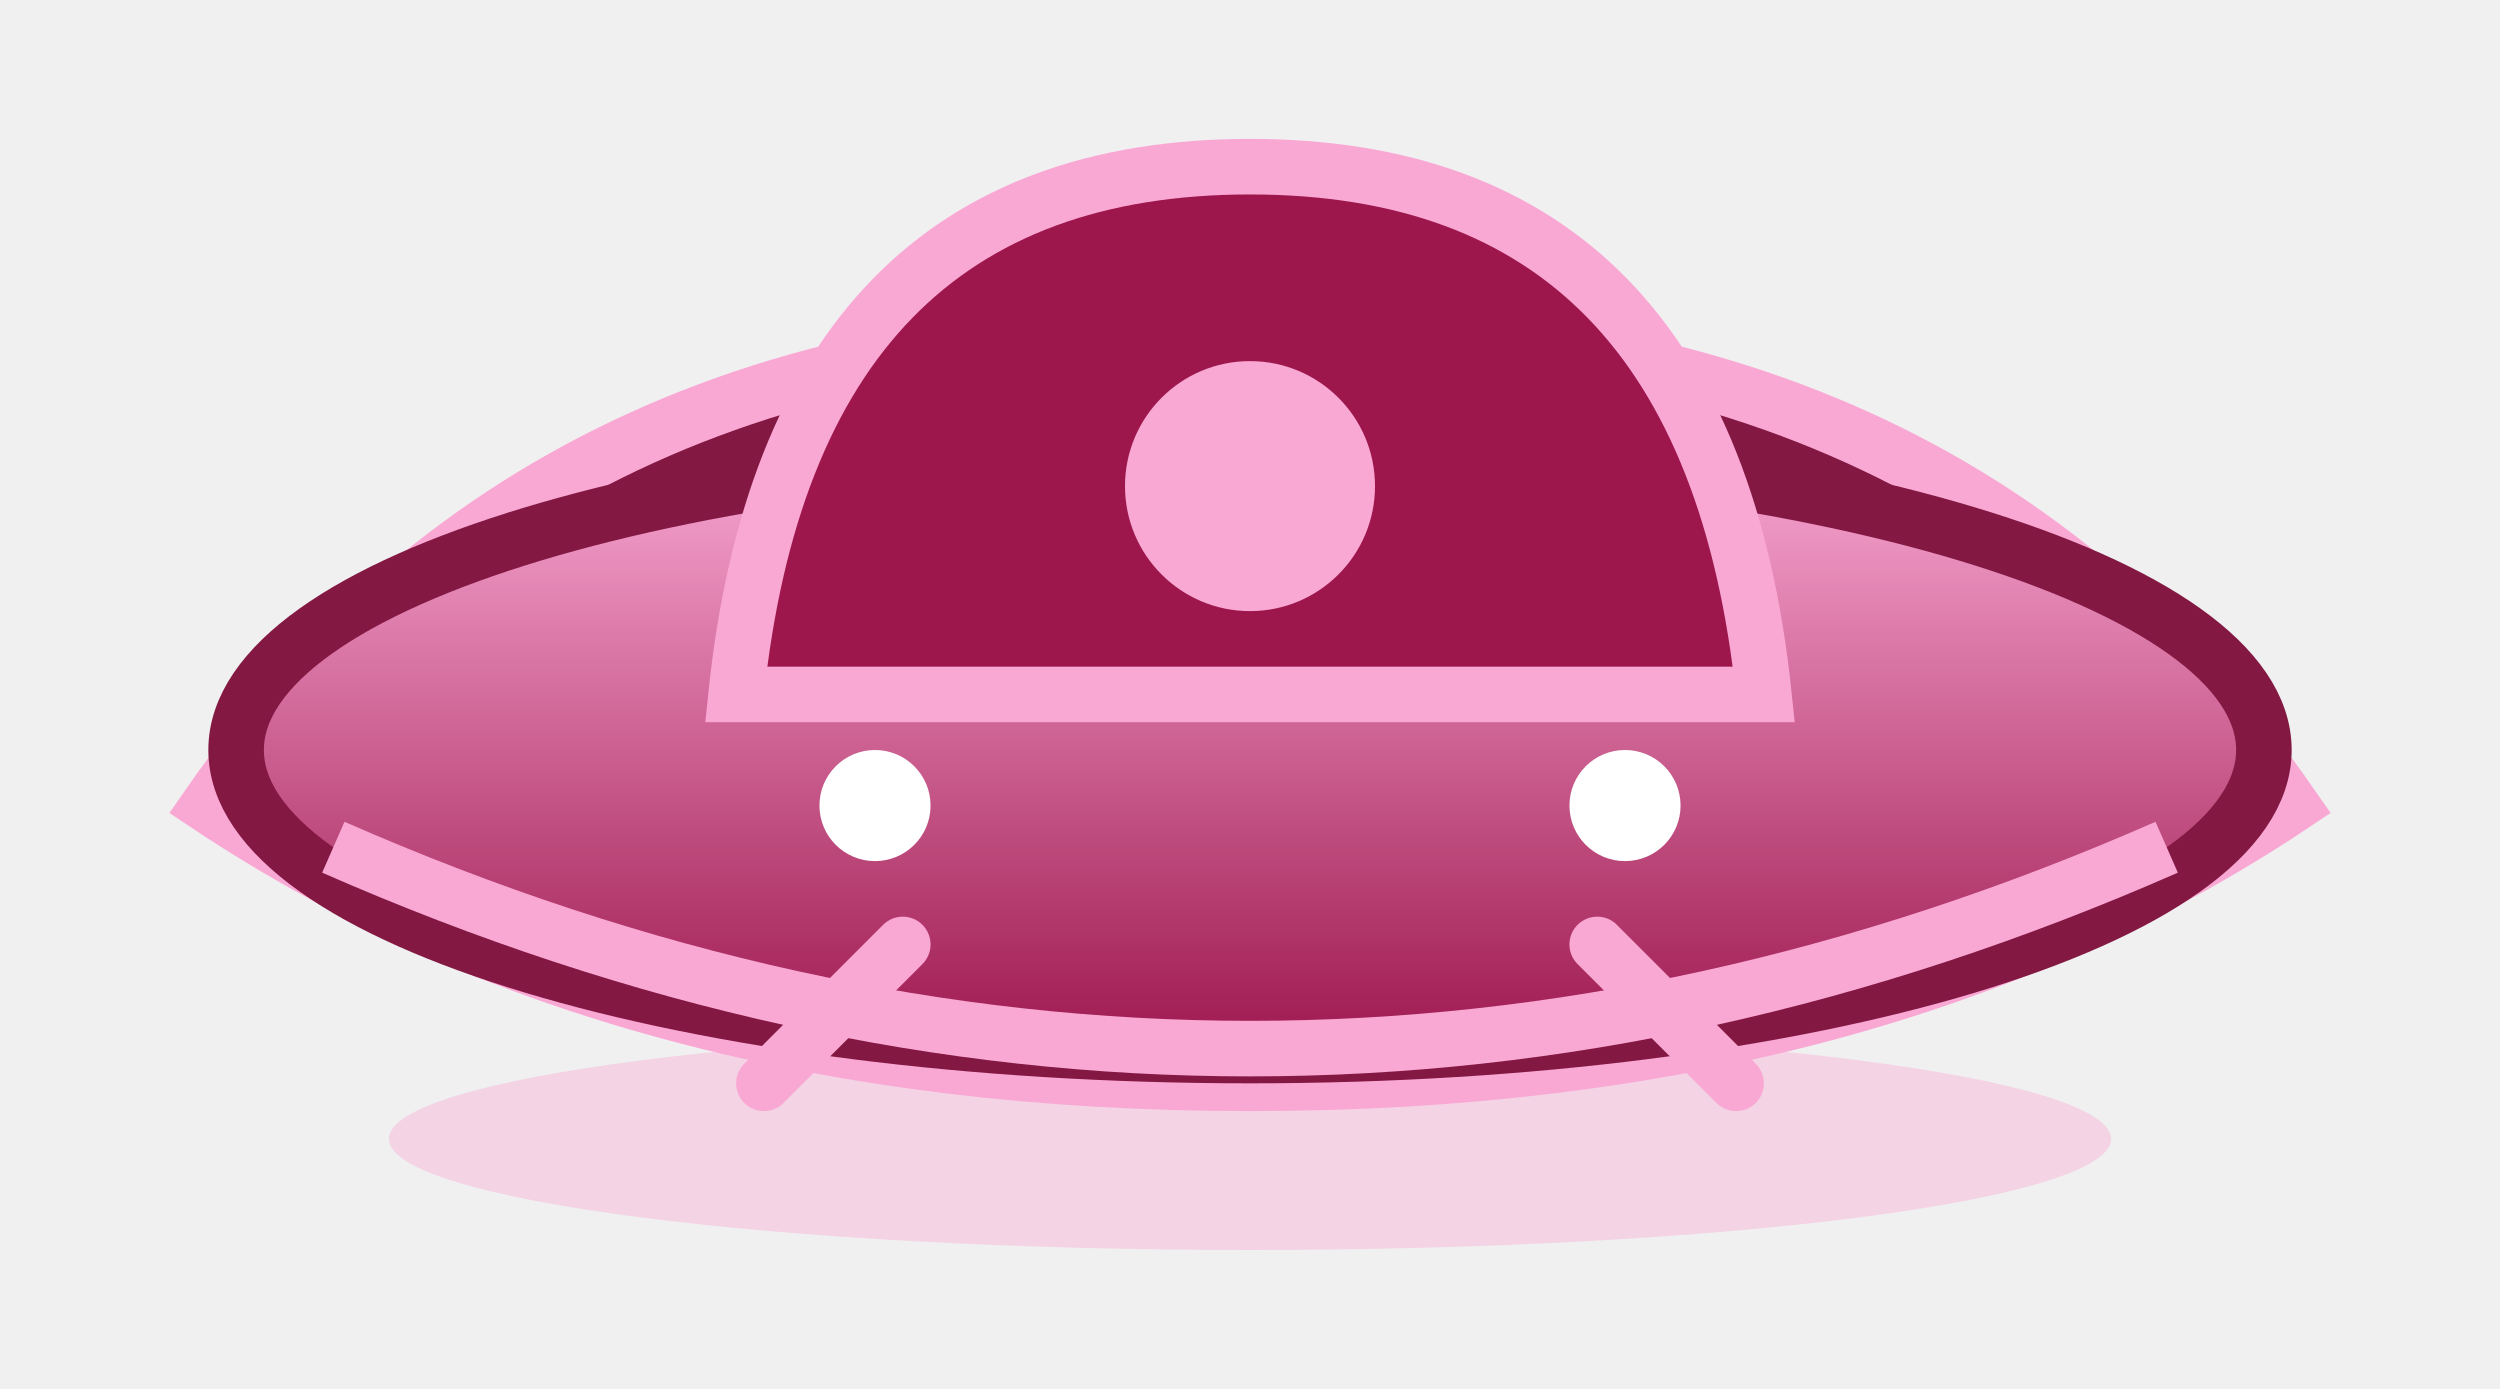
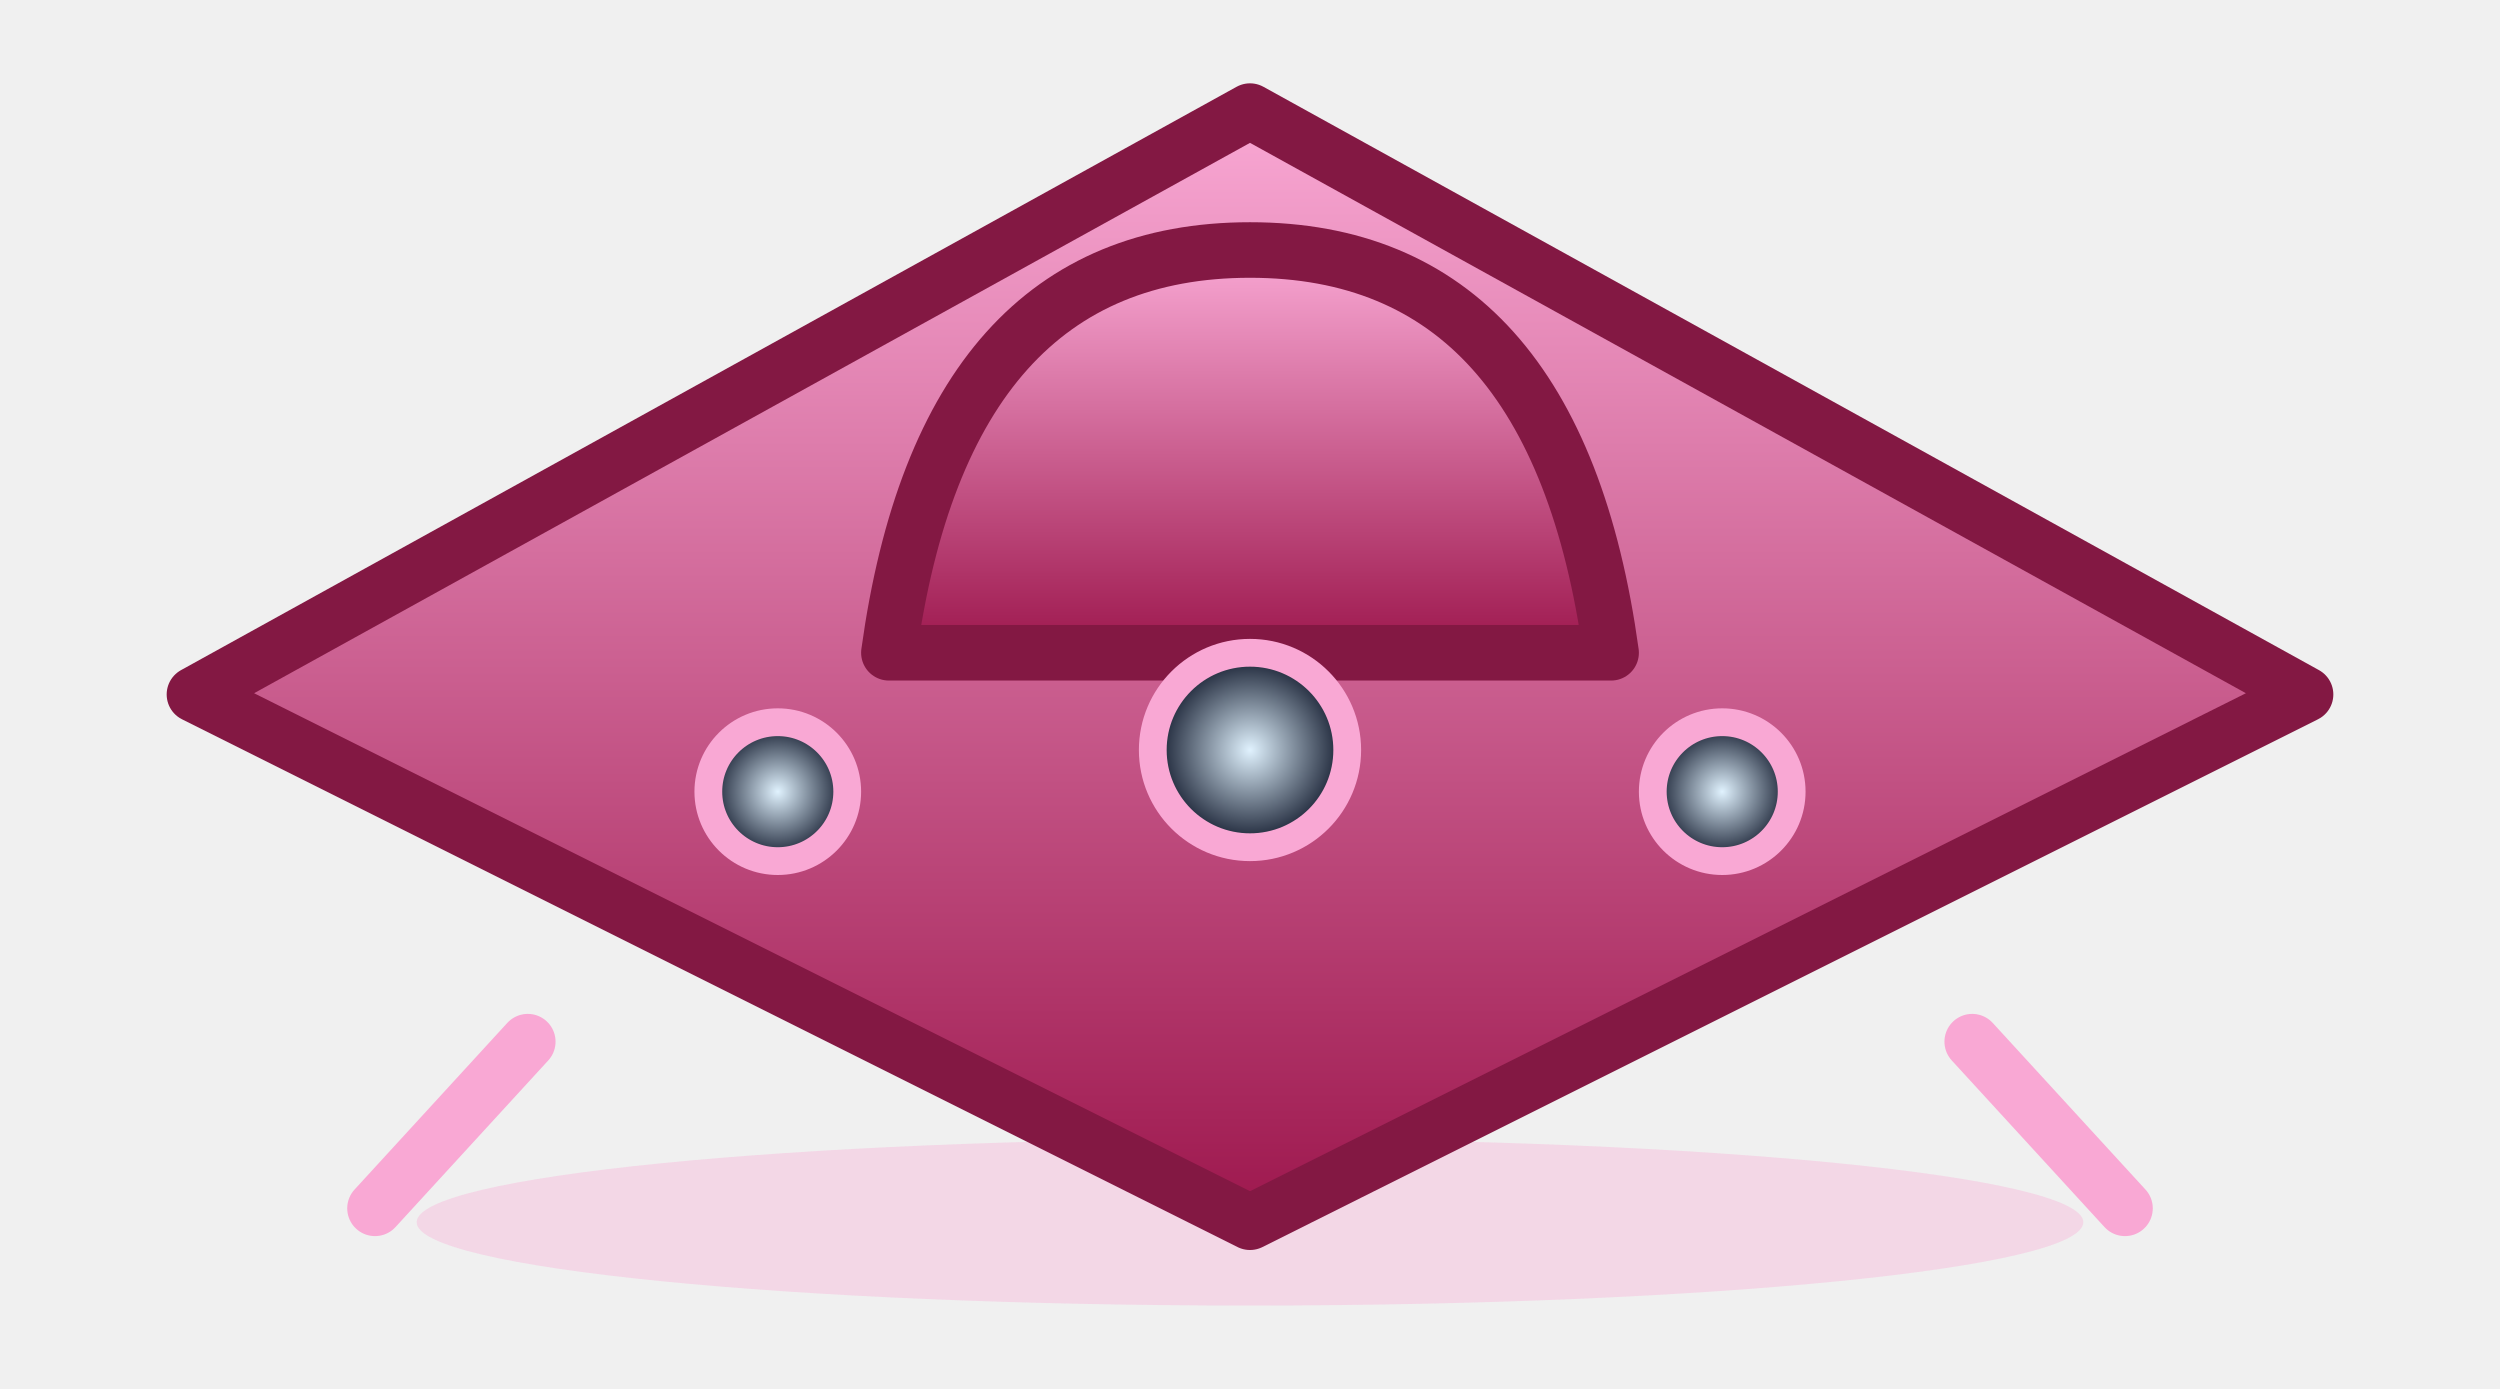
<svg xmlns="http://www.w3.org/2000/svg" width="180" height="100" viewBox="0 0 180 100">
  <defs>
-     <linearGradient id="g" x2="0" y2="1">
+     <linearGradient id="body" x2="0" y2="1">
      <stop stop-color="#f9a8d4" />
      <stop offset="1" stop-color="#9d174d" />
    </linearGradient>
+     <radialGradient id="glass">
+       <stop stop-color="#e0f2fe" />
+       <stop offset="1" stop-color="#0f172a" />
+     </radialGradient>
  </defs>
-   <ellipse cx="90" cy="82" rx="62" ry="8" fill="#f9a8d4" opacity=".4" />
-   <path d="M15 58 Q40 22 90 24 Q140 22 165 58 Q135 78 90 78 Q45 78 15 58Z" fill="#831843" stroke="#f9a8d4" stroke-width="4" />
-   <ellipse cx="90" cy="54" rx="73" ry="22" fill="url(#g)" stroke="#831843" stroke-width="4" />
-   <path d="M53 50 Q57 12 90 12 Q123 12 127 50Z" fill="#9d174d" stroke="#f9a8d4" stroke-width="4" />
-   <path d="M24 61 Q90 90 156 61" fill="none" stroke="#f9a8d4" stroke-width="4" />
-   <circle cx="63" cy="58" r="4" fill="#fff" />
-   <circle cx="90" cy="35" r="9" fill="#f9a8d4" />
-   <circle cx="117" cy="58" r="4" fill="#fff" />
-   <path d="M65 68 L55 78 M115 68 L125 78" stroke="#f9a8d4" stroke-width="4" stroke-linecap="round" />
+   <ellipse cx="90" cy="88" rx="60" ry="6" fill="#f9a8d4" opacity=".35" />
+   <g fill="url(#body)" stroke="#831843" stroke-width="4" stroke-linejoin="round">
+     <path d="M90 8 L166 50 L90 88 L14 50Z" />
+     <path d="M64 47 Q68 18 90 18 Q112 18 116 47Z" />
+   </g>
+   <g fill="url(#glass)" stroke="#f9a8d4" stroke-width="2">
+     <circle cx="56" cy="57" r="5" />
+     <circle cx="90" cy="54" r="7" />
+     <circle cx="124" cy="57" r="5" />
+   </g>
+   <path d="M38 75 L27 87 M142 75 L153 87" stroke="#f9a8d4" stroke-width="4" stroke-linecap="round" />
</svg>
